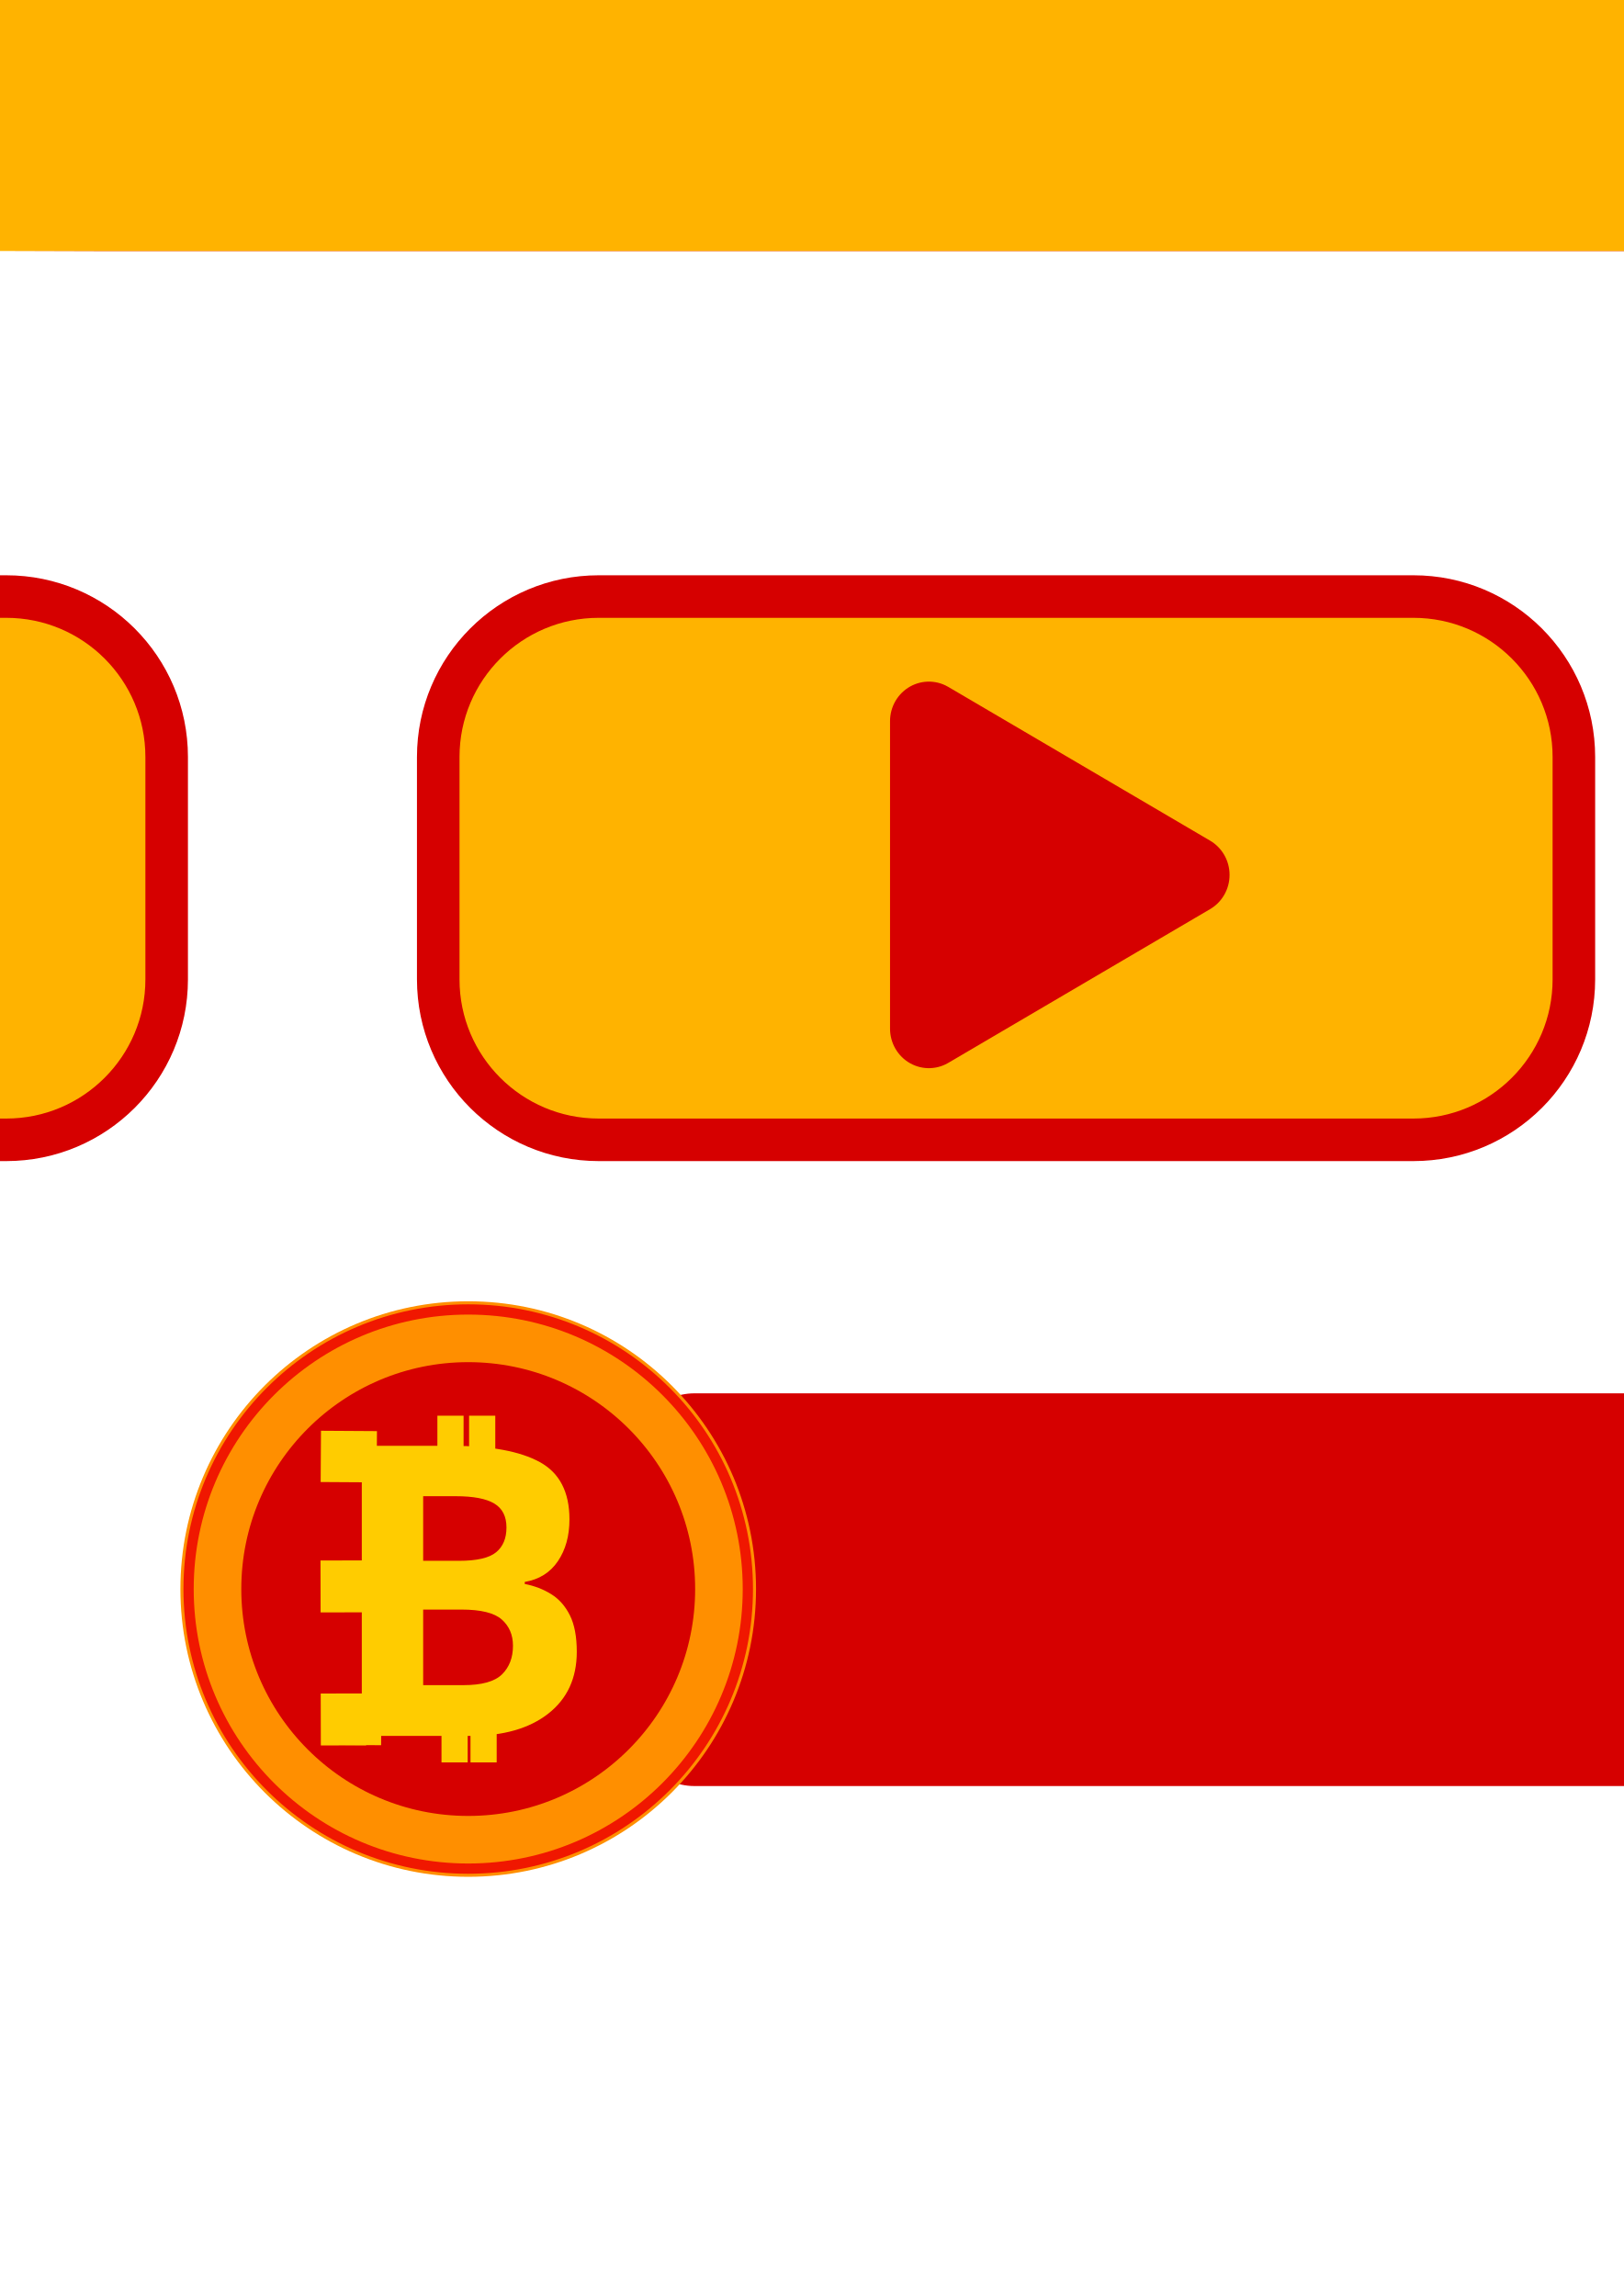
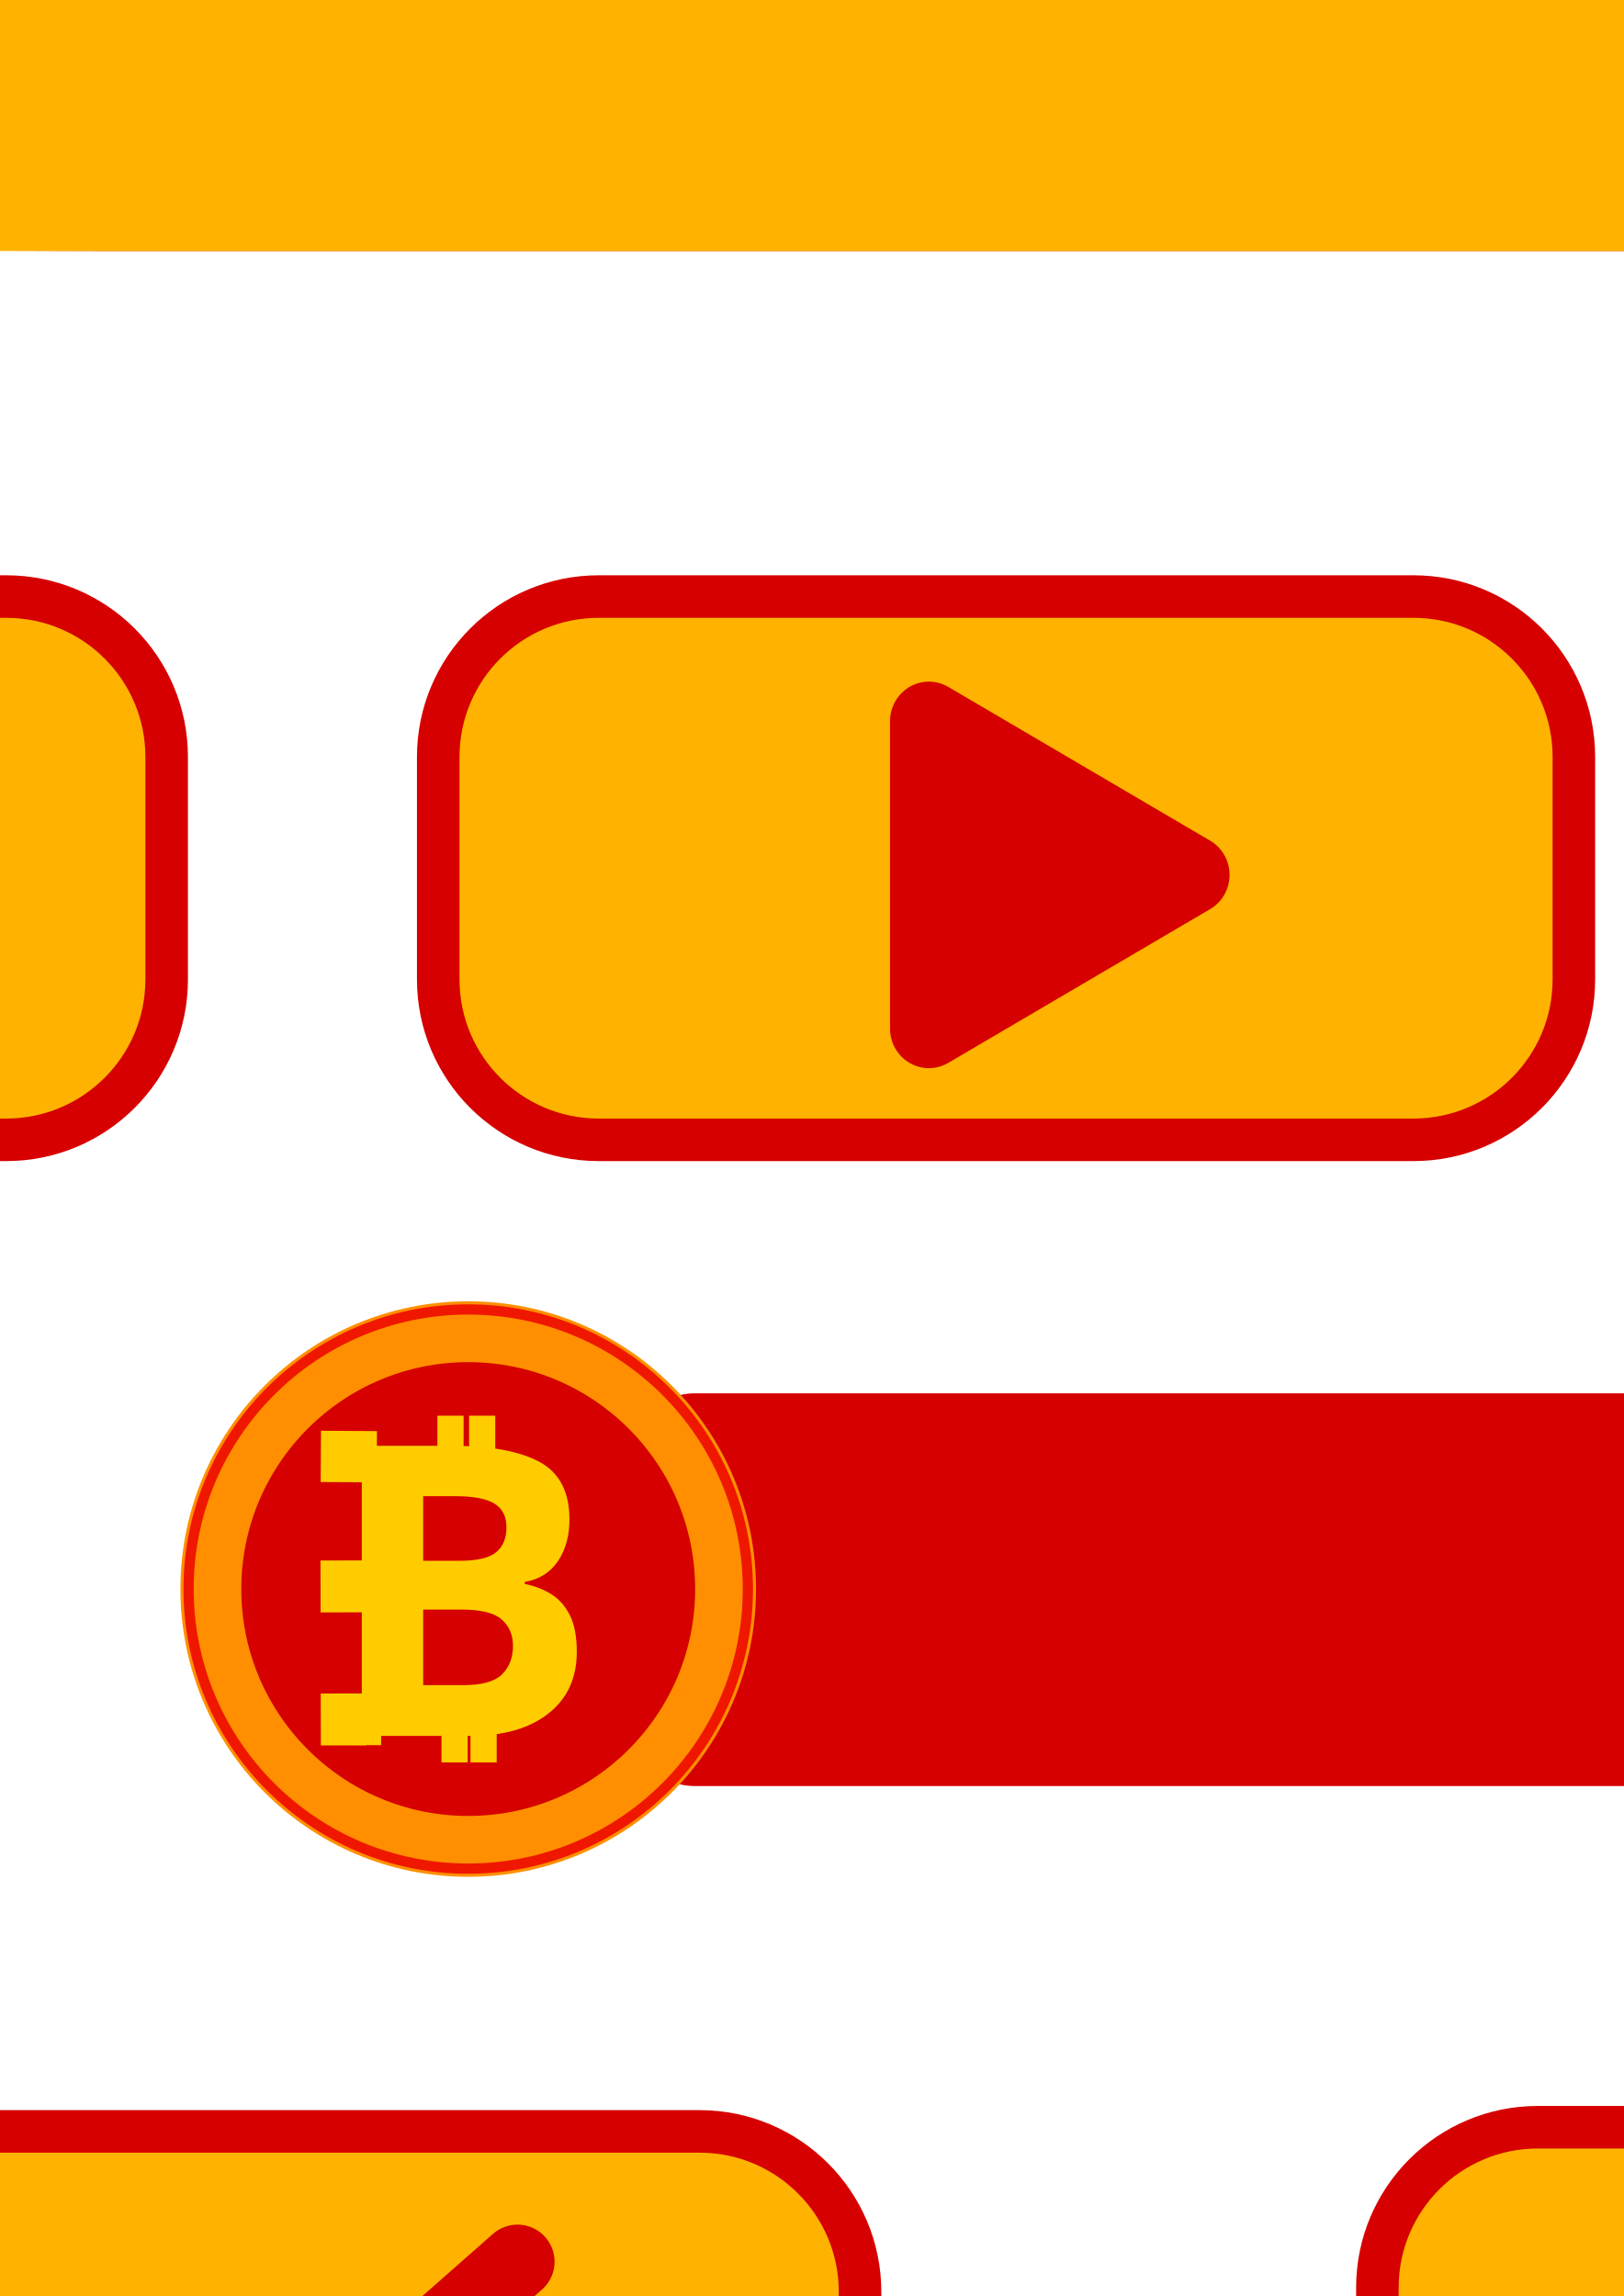
<svg xmlns="http://www.w3.org/2000/svg" width="210mm" height="297mm" viewBox="0 0 744.094 1052.362" id="svg2" version="1.1">
  <defs id="defs4" />
  <g id="layer1">
    <path style="fill:#d60000;fill-opacity:1;stroke:#d60000;stroke-width:34.429;stroke-linecap:round;stroke-linejoin:round;stroke-miterlimit:4;stroke-dasharray:none;stroke-dashoffset:0;stroke-opacity:1" d="m 43.642,-98.264 1216.067,0 c 40.101,0 43.431,40.712 43.431,95.031 0,54.319 -3.33,101.065 -43.431,101.065 l -1216.067,0 c -15.632,0 -69.977,-0.411 -128.494,0.048 1.634,-162.332 -2.856,-35.603 0,-195.372 58.433,-0.109 112.875,-0.772 128.494,-0.772 z" id="rect6694-2" />
    <rect style="fill:#ffb300;fill-opacity:1;stroke:#f22c00;stroke-width:0;stroke-linecap:round;stroke-linejoin:round;stroke-miterlimit:4;stroke-dasharray:none;stroke-dashoffset:0;stroke-opacity:1" id="rect6697-7" width="1136.22" height="230.535" x="-17.584" y="-115.489" rx="0" ry="0" />
    <rect style="fill:#ffb300;fill-opacity:1;stroke:#d60000;stroke-width:19.5;stroke-linecap:round;stroke-linejoin:round;stroke-miterlimit:4;stroke-dasharray:none;stroke-dashoffset:0;stroke-opacity:1" id="rect6729" width="520.431" height="249.008" x="-444.052" y="273.426" ry="73.539" rx="73.539" />
    <rect style="fill:#ffb300;fill-opacity:1;stroke:#d60000;stroke-width:19.5;stroke-linecap:round;stroke-linejoin:round;stroke-miterlimit:4;stroke-dasharray:none;stroke-dashoffset:0;stroke-opacity:1" id="rect6729-6" width="520.431" height="249.008" x="200.83" y="273.426" ry="73.539" rx="73.539" />
    <rect style="fill:#ffb300;fill-opacity:1;stroke:#d60000;stroke-width:19.5;stroke-linecap:round;stroke-linejoin:round;stroke-miterlimit:4;stroke-dasharray:none;stroke-dashoffset:0;stroke-opacity:1" id="rect6729-3" width="520.431" height="249.008" x="845.711" y="273.426" ry="73.539" rx="73.539" />
    <path style="fill:#d60000;fill-opacity:1;stroke:#d60000;stroke-width:70.742;stroke-linecap:round;stroke-linejoin:round;stroke-miterlimit:4;stroke-dasharray:none;stroke-dashoffset:0;stroke-opacity:1" id="path6692" d="M -984,12 -1222.5,149.698 l 0,-275.396 z" transform="matrix(0.5031455,0,0,0.5118537,1040.769,394.8595)" />
    <rect style="fill:#ffb300;fill-opacity:1;stroke:#d60000;stroke-width:19.5;stroke-linecap:round;stroke-linejoin:round;stroke-miterlimit:4;stroke-dasharray:none;stroke-dashoffset:0;stroke-opacity:1" id="rect6729-7" width="197.99" height="177.441" x="1617.185" y="-116.24" ry="73.539" rx="73.539" />
    <rect style="fill:none;fill-opacity:1;stroke:#d60000;stroke-width:10.8;stroke-linecap:round;stroke-linejoin:round;stroke-miterlimit:4;stroke-dasharray:none;stroke-dashoffset:0;stroke-opacity:1" id="rect6784-3-8" width="187.235" height="110.921" x="-281.551" y="380.068" rx="3.539" ry="73.539" />
    <path style="fill:#d60000;fill-opacity:1;stroke:#d60000;stroke-width:10.8;stroke-linecap:round;stroke-linejoin:round;stroke-miterlimit:4;stroke-dasharray:none;stroke-dashoffset:0;stroke-opacity:1" d="m -271.206,303.971 c 56.25,-1.67 110.602,-3.157 163.328,0 2.519,0.151 4.554,14.381 4.554,32.244 0,17.863 26.923,35.447 24.4,35.469 l -220.592,1.935 c -2.523,0.022 23.756,-19.54 23.756,-37.404 0,-17.863 2.032,-32.17 4.554,-32.244 z" id="rect6786-0-7" />
    <rect style="fill:#d60000;fill-opacity:1;stroke:#d60000;stroke-width:10.8;stroke-linecap:round;stroke-linejoin:round;stroke-miterlimit:4;stroke-dasharray:none;stroke-dashoffset:0;stroke-opacity:1" id="rect6789-74-6" width="139.622" height="78.032" x="-257.101" y="410.378" rx="3.539" ry="50" />
    <g id="g7158-9" transform="matrix(1.286839,0,0,1.289779,-1118.272,1110.339)">
      <rect ry="22.484" rx="0.194" y="-514.5" x="686.5" height="29" width="69.5" id="rect6791-5-9-0" style="fill:#d60000;fill-opacity:1;stroke:#ffb300;stroke-width:3.881;stroke-linecap:round;stroke-linejoin:round;stroke-miterlimit:4;stroke-dasharray:none;stroke-dashoffset:0;stroke-opacity:1" />
      <path style="fill:#d60000;fill-opacity:1;stroke:#ffb300;stroke-width:3.881;stroke-linecap:round;stroke-linejoin:round;stroke-miterlimit:4;stroke-dasharray:none;stroke-dashoffset:0;stroke-opacity:1" d="m 691.25,-533.5 59.5,0 0,19 -59.5,0 z" id="rect6793-6-7-6" />
      <circle r="6.25" cy="-500" cx="698.75" id="path6795-5-7-4-9" style="fill:#ffb300;fill-opacity:1;stroke:none;stroke-width:5;stroke-linecap:round;stroke-linejoin:round;stroke-miterlimit:4;stroke-dasharray:none;stroke-dashoffset:0;stroke-opacity:1" />
      <circle r="6.25" cy="-501" cx="742.75" id="path6795-5-1-9-0-8" style="fill:#ffb300;fill-opacity:1;stroke:none;stroke-width:5;stroke-linecap:round;stroke-linejoin:round;stroke-miterlimit:4;stroke-dasharray:none;stroke-dashoffset:0;stroke-opacity:1" />
      <rect rx="0" ry="0" y="-509.25" x="711" height="19.15" width="6.5" id="rect6829-08-9-7" style="fill:none;fill-opacity:1;stroke:#ffb300;stroke-width:3.105;stroke-linecap:round;stroke-linejoin:round;stroke-miterlimit:4;stroke-dasharray:none;stroke-dashoffset:0;stroke-opacity:1" />
      <rect rx="0" ry="0" y="-509.263" x="718.125" height="19.15" width="6.5" id="rect6829-0-2-8-1" style="fill:none;fill-opacity:1;stroke:#ffb300;stroke-width:3.105;stroke-linecap:round;stroke-linejoin:round;stroke-miterlimit:4;stroke-dasharray:none;stroke-dashoffset:0;stroke-opacity:1" />
      <rect rx="0" ry="0" y="-509.263" x="724.688" height="19.15" width="6.5" id="rect6829-1-5-4-6" style="fill:none;fill-opacity:1;stroke:#ffb300;stroke-width:3.105;stroke-linecap:round;stroke-linejoin:round;stroke-miterlimit:4;stroke-dasharray:none;stroke-dashoffset:0;stroke-opacity:1" />
    </g>
    <rect style="fill:#ffb300;fill-opacity:1;stroke:#d60000;stroke-width:19.5;stroke-linecap:round;stroke-linejoin:round;stroke-miterlimit:4;stroke-dasharray:none;stroke-dashoffset:0;stroke-opacity:1" id="rect6729-7-9" width="197.99" height="177.441" x="-560.434" y="840.556" ry="73.539" rx="73.539" />
    <rect style="fill:#ffb300;fill-opacity:1;stroke:#d60000;stroke-width:19.5;stroke-linecap:round;stroke-linejoin:round;stroke-miterlimit:4;stroke-dasharray:none;stroke-dashoffset:0;stroke-opacity:1" id="rect6729-7-6" width="197.99" height="177.441" x="1388.851" y="850.331" ry="73.539" rx="73.539" />
    <rect style="fill:#d60000;fill-opacity:1;stroke:#d60000;stroke-width:4.258;stroke-linecap:round;stroke-linejoin:round;stroke-miterlimit:4;stroke-dasharray:none;stroke-dashoffset:0;stroke-opacity:1" id="rect6808-4-6" width="117.663" height="118.532" x="1123.959" y="-204.685" rx="0" ry="0" transform="matrix(0.9007467,0.4343448,-0.4344308,0.9007052,0,0)" />
    <rect style="fill:#ffb300;fill-opacity:1;stroke:#d60000;stroke-width:4.258;stroke-linecap:round;stroke-linejoin:round;stroke-miterlimit:4;stroke-dasharray:none;stroke-dashoffset:0;stroke-opacity:1" id="rect6826-1-0" width="29.43" height="29.507" x="1123.96" y="-115.667" transform="matrix(0.9007467,0.4343448,-0.4344308,0.9007052,0,0)" />
    <rect style="fill:#ffb300;fill-opacity:1;stroke:#d60000;stroke-width:4.258;stroke-linecap:round;stroke-linejoin:round;stroke-miterlimit:4;stroke-dasharray:none;stroke-dashoffset:0;stroke-opacity:1" id="rect6826-0-38-9" width="29.43" height="29.507" x="1153.39" y="-145.372" transform="matrix(0.9007467,0.4343448,-0.4344308,0.9007052,0,0)" />
    <rect style="fill:#ffb300;fill-opacity:1;stroke:#d60000;stroke-width:4.258;stroke-linecap:round;stroke-linejoin:round;stroke-miterlimit:4;stroke-dasharray:none;stroke-dashoffset:0;stroke-opacity:1" id="rect6826-0-3-3-2" width="29.43" height="29.507" x="1182.556" y="-115.374" transform="matrix(0.9007467,0.4343448,-0.4344308,0.9007052,0,0)" />
    <rect style="fill:#ffb300;fill-opacity:1;stroke:#d60000;stroke-width:4.258;stroke-linecap:round;stroke-linejoin:round;stroke-miterlimit:4;stroke-dasharray:none;stroke-dashoffset:0;stroke-opacity:1" id="rect6826-0-5-3-8" width="29.43" height="29.507" x="1212.119" y="-145.226" transform="matrix(0.9007467,0.4343448,-0.4344308,0.9007052,0,0)" />
    <rect style="fill:#ffb300;fill-opacity:1;stroke:#d60000;stroke-width:4.258;stroke-linecap:round;stroke-linejoin:round;stroke-miterlimit:4;stroke-dasharray:none;stroke-dashoffset:0;stroke-opacity:1" id="rect6826-0-8-7-9" width="29.504" height="29.543" x="1123.871" y="-175.042" transform="matrix(0.9007467,0.4343448,-0.4344308,0.9007052,0,0)" />
    <rect style="fill:#ffb300;fill-opacity:1;stroke:#d60000;stroke-width:4.258;stroke-linecap:round;stroke-linejoin:round;stroke-miterlimit:4;stroke-dasharray:none;stroke-dashoffset:0;stroke-opacity:1" id="rect6826-0-81-6-8" width="29.43" height="29.507" x="1182.703" y="-174.932" transform="matrix(0.9007467,0.4343448,-0.4344308,0.9007052,0,0)" />
    <rect style="fill:#ffb300;fill-opacity:1;stroke:#d60000;stroke-width:4.258;stroke-linecap:round;stroke-linejoin:round;stroke-miterlimit:4;stroke-dasharray:none;stroke-dashoffset:0;stroke-opacity:1" id="rect6826-0-2-9-2" width="29.558" height="29.617" x="1212.045" y="-204.675" transform="matrix(0.9007467,0.4343448,-0.4344308,0.9007052,0,0)" />
    <rect style="fill:#ffb300;fill-opacity:1;stroke:#d60000;stroke-width:4.258;stroke-linecap:round;stroke-linejoin:round;stroke-miterlimit:4;stroke-dasharray:none;stroke-dashoffset:0;stroke-opacity:1" id="rect6826-0-83-8-1" width="29.321" height="29.635" x="1153.397" y="-204.675" transform="matrix(0.9007467,0.4343448,-0.4344308,0.9007052,0,0)" />
    <path style="fill:none;fill-rule:evenodd;stroke:#d60000;stroke-width:9.7;stroke-linecap:butt;stroke-linejoin:miter;stroke-miterlimit:4;stroke-dasharray:none;stroke-opacity:1" d="m 1097.902,300.03 -94.725,195.946" id="path6938-5" />
    <rect style="fill:#d60000;fill-opacity:1;stroke:#d60000;stroke-width:56.47;stroke-linecap:round;stroke-linejoin:round;stroke-miterlimit:4;stroke-dasharray:none;stroke-dashoffset:0;stroke-opacity:1" id="rect3336" width="521.794" height="123.53" x="318.281" y="666.861" />
    <g id="g7038" transform="matrix(0.6339352,0,0,0.6339352,252.6075,-247.9286)">
      <ellipse ry="178.315" rx="182.511" cy="1541.612" cx="-57.416" id="path4146-0" style="fill:#d60000;fill-opacity:1;stroke:none;stroke-width:23.8;stroke-linejoin:miter;stroke-miterlimit:4;stroke-dasharray:none;stroke-dashoffset:0;stroke-opacity:1" />
      <ellipse ry="186.05" rx="186.05" cy="1540" cx="-60" id="path4136-8" style="fill:none;fill-opacity:1;stroke:#ff8f00;stroke-width:44.011;stroke-linejoin:miter;stroke-miterlimit:4;stroke-dasharray:none;stroke-dashoffset:0;stroke-opacity:1" />
      <circle r="202.15" cy="1540" cx="-60" id="path4223-1" style="fill:none;fill-opacity:1;stroke:#f01700;stroke-width:7.414;stroke-linejoin:miter;stroke-miterlimit:4;stroke-dasharray:none;stroke-dashoffset:0;stroke-opacity:1" />
      <g id="g4148" transform="translate(-413.6729,1036.27)">
        <g id="g4225" transform="translate(4.912842,-0.3172992)">
          <text id="text4138" y="610.245" x="245.393" style="font-style:normal;font-weight:normal;font-size:48.456px;line-height:0%;font-family:sans-serif;letter-spacing:0px;word-spacing:0px;fill:#ffcc00;fill-opacity:1;stroke:none;stroke-width:0.1;stroke-linecap:butt;stroke-linejoin:miter;stroke-miterlimit:4;stroke-dasharray:none;stroke-opacity:1" xml:space="preserve">
            <tspan style="font-style:normal;font-variant:normal;font-weight:bold;font-stretch:normal;font-size:293.762px;line-height:0%;font-family:sans-serif;-inkscape-font-specification:'sans-serif Bold';letter-spacing:1.296px;fill:#ffcc00;stroke-width:0.1;stroke-miterlimit:4;stroke-dasharray:none" y="610.245" x="245.393" id="tspan4140">B</tspan>
          </text>
          <path id="path4165" d="m 242.207,408.137 40.465,0.253" style="fill:none;fill-rule:evenodd;stroke:#ffcc00;stroke-width:37.07;stroke-linecap:butt;stroke-linejoin:miter;stroke-miterlimit:4;stroke-dasharray:none;stroke-opacity:1" />
          <path id="path4165-3" d="m 245.438,598.172 40.465,0.253" style="fill:none;fill-rule:evenodd;stroke:#ffcc00;stroke-width:37.07;stroke-linecap:butt;stroke-linejoin:miter;stroke-miterlimit:4;stroke-dasharray:none;stroke-opacity:1" />
          <path id="path4194" d="m 335.939,378.712 0,35.671" style="fill:none;fill-rule:evenodd;stroke:#ffcc00;stroke-width:18.929;stroke-linecap:butt;stroke-linejoin:miter;stroke-miterlimit:4;stroke-dasharray:none;stroke-opacity:1" />
          <path id="path4194-6" d="m 358.857,378.712 0,35.671" style="fill:none;fill-rule:evenodd;stroke:#ffcc00;stroke-width:18.929;stroke-linecap:butt;stroke-linejoin:miter;stroke-miterlimit:4;stroke-dasharray:none;stroke-opacity:1" />
          <path id="path4194-7" d="m 338.906,593.712 0,35.671" style="fill:none;fill-rule:evenodd;stroke:#ffcc00;stroke-width:18.929;stroke-linecap:butt;stroke-linejoin:miter;stroke-miterlimit:4;stroke-dasharray:none;stroke-opacity:1" />
          <path id="path4194-70" d="m 359.867,593.712 0,35.671" style="fill:none;fill-rule:evenodd;stroke:#ffcc00;stroke-width:18.929;stroke-linecap:butt;stroke-linejoin:miter;stroke-miterlimit:4;stroke-dasharray:none;stroke-opacity:1" />
        </g>
        <path style="fill:none;fill-rule:evenodd;stroke:#ffcc00;stroke-width:37.543;stroke-linecap:butt;stroke-linejoin:miter;stroke-miterlimit:4;stroke-dasharray:none;stroke-opacity:1" d="m 247.085,598.05 32.707,-0.074" id="path4257" />
        <path style="fill:none;fill-rule:evenodd;stroke:#ffcc00;stroke-width:37.543;stroke-linecap:butt;stroke-linejoin:miter;stroke-miterlimit:4;stroke-dasharray:none;stroke-opacity:1" d="m 246.918,501.866 32.707,-0.074" id="path4257-8" />
      </g>
    </g>
    <g id="g4320" transform="matrix(1,0,0,-1,-557.7492,1861.866)">
      <path id="path3344" d="m 94.982,881.674 c -13.622,0 -26.686,5.368 -36.318,14.924 -9.632,9.556 -15.043,22.516 -15.043,36.031 -9e-6,13.514 5.411,26.475 15.043,36.031 9.632,9.556 22.696,14.924 36.318,14.924 13.622,0 26.686,-5.368 36.318,-14.924 9.632,-9.556 15.043,-22.516 15.043,-36.03 1e-5,-13.514 -5.411,-26.475 -15.043,-36.03 -9.632,-9.556 -22.696,-14.924 -36.318,-14.924 z m 0,27.2 c 13.119,4e-5 23.755,10.635 23.755,23.755 4e-5,13.12 -10.635,23.755 -23.755,23.755 -13.12,5e-5 -24.507,-10.886 -24.507,-24.006 3.1e-5,-13.12 11.387,-23.504 24.507,-23.504 z" style="opacity:1;fill:#d60000;fill-opacity:1;fill-rule:nonzero;stroke:none;stroke-width:7.741;stroke-linecap:round;stroke-linejoin:round;stroke-miterlimit:4;stroke-dasharray:none;stroke-dashoffset:0;stroke-opacity:1" />
      <g transform="matrix(0.06637486,0,0,0.06637486,28.23594,866.2371)" style="opacity:0.98;stroke:none" id="g4232">
        <rect style="opacity:1;fill:#d60000;fill-opacity:1;fill-rule:nonzero;stroke:none;stroke-width:85.712;stroke-linecap:round;stroke-linejoin:round;stroke-miterlimit:4;stroke-dasharray:none;stroke-dashoffset:0;stroke-opacity:1" id="rect4151-55" width="305.505" height="354.655" x="847.247" y="41.327" />
        <rect style="opacity:1;fill:#d60000;fill-opacity:1;fill-rule:nonzero;stroke:none;stroke-width:85.712;stroke-linecap:round;stroke-linejoin:round;stroke-miterlimit:4;stroke-dasharray:none;stroke-dashoffset:0;stroke-opacity:1" id="rect4151-1" width="305.505" height="354.655" x="-1152.753" y="-1951.097" transform="scale(-1,-1)" />
      </g>
      <rect transform="matrix(0.6999742,0.7141681,-0.7141681,0.6999742,0,0)" y="521.864" x="721.332" height="23.54" width="20.278" id="rect4151-2" style="opacity:0.98;fill:#d60000;fill-opacity:1;fill-rule:nonzero;stroke:none;stroke-width:85.712;stroke-linecap:round;stroke-linejoin:round;stroke-miterlimit:4;stroke-dasharray:none;stroke-dashoffset:0;stroke-opacity:1" />
      <rect transform="matrix(-0.6999742,-0.7141681,0.7141681,-0.6999742,0,0)" y="-648.625" x="-741.61" height="23.54" width="20.278" id="rect4151-1-5" style="opacity:0.98;fill:#d60000;fill-opacity:1;fill-rule:nonzero;stroke:none;stroke-width:85.712;stroke-linecap:round;stroke-linejoin:round;stroke-miterlimit:4;stroke-dasharray:none;stroke-dashoffset:0;stroke-opacity:1" />
      <g style="opacity:1" id="g4232-2-6" transform="matrix(-0.04702823,0.04683982,-0.04683982,-0.04702823,187.4577,932.6222)">
        <rect style="opacity:1;fill:#d60000;fill-opacity:1;fill-rule:nonzero;stroke:none;stroke-width:85.712;stroke-linecap:round;stroke-linejoin:round;stroke-miterlimit:4;stroke-dasharray:none;stroke-dashoffset:0;stroke-opacity:1" id="rect4151-18-2" width="305.505" height="354.655" x="847.247" y="41.327" />
        <rect style="opacity:1;fill:#d60000;fill-opacity:1;fill-rule:nonzero;stroke:none;stroke-width:85.712;stroke-linecap:round;stroke-linejoin:round;stroke-miterlimit:4;stroke-dasharray:none;stroke-dashoffset:0;stroke-opacity:1" id="rect4151-1-57-3" width="305.505" height="354.655" x="-1152.753" y="-1951.097" transform="scale(-1,-1)" />
      </g>
      <g style="opacity:1" id="g4232-4" transform="matrix(0,0.06637486,-0.06637486,0,161.0155,866.5183)">
        <rect style="opacity:0.98;fill:#d60000;fill-opacity:1;fill-rule:nonzero;stroke:none;stroke-width:85.712;stroke-linecap:round;stroke-linejoin:round;stroke-miterlimit:4;stroke-dasharray:none;stroke-dashoffset:0;stroke-opacity:1" id="rect4151-5" width="305.505" height="354.655" x="847.247" y="41.327" />
        <rect style="opacity:0.98;fill:#d60000;fill-opacity:1;fill-rule:nonzero;stroke:none;stroke-width:85.712;stroke-linecap:round;stroke-linejoin:round;stroke-miterlimit:4;stroke-dasharray:none;stroke-dashoffset:0;stroke-opacity:1" id="rect4151-1-7" width="305.505" height="354.655" x="-1152.753" y="-1951.097" transform="scale(-1,-1)" />
      </g>
    </g>
    <g transform="translate(-3147.82,-142.1902)" id="g12576">
      <path id="rect12287-4" d="m 4599.078,1067.341 c 51.486,-12.23 112.855,-20.427 83,16.25 l 0.75,46.5 c -11.712,20.562 -60.485,3.323 -83.75,0 z" style="fill:#d60000;fill-opacity:1;stroke:none;stroke-width:14.3;stroke-linecap:round;stroke-linejoin:round;stroke-miterlimit:4;stroke-dasharray:none;stroke-dashoffset:0;stroke-opacity:1" />
      <path id="rect12290-5" d="m 4622.328,1077.841 61.5,0.25 c 15.005,10.433 6.678,16.31 0.5,22.25 l -62,-0.75 z" style="fill:#d60000;fill-opacity:1;stroke:none;stroke-width:14.3;stroke-linecap:round;stroke-linejoin:round;stroke-miterlimit:4;stroke-dasharray:none;stroke-dashoffset:0;stroke-opacity:1" />
      <path id="rect12293-2" d="m 4625.578,1090.591 57.75,0 c 1.31,9.583 13.505,19.167 0,28.75 l -57.75,0 z" style="fill:#d60000;fill-opacity:1;stroke:none;stroke-width:14.3;stroke-linecap:round;stroke-linejoin:round;stroke-miterlimit:4;stroke-dasharray:none;stroke-dashoffset:0;stroke-opacity:1" />
      <path id="rect12296-5" d="m 4623.078,1109.091 52.25,0 c 7.382,9.724 20.245,22.191 -1.5,28.262 -15.439,0.809 -31.032,1.044 -52.75,-3.655 z" style="fill:#d60000;fill-opacity:1;stroke:none;stroke-width:14.3;stroke-linecap:round;stroke-linejoin:round;stroke-miterlimit:4;stroke-dasharray:none;stroke-dashoffset:0;stroke-opacity:1" />
      <path id="rect12299-5" d="m 4637.328,1024.341 c 12.129,-19.476 16.803,-5.548 20.5,10 l -13.5,44.25 -44.75,-10.75 c 16.708,-12.025 27.616,-27.53 37.75,-43.5 z" style="fill:#d60000;fill-opacity:1;stroke:none;stroke-width:14.3;stroke-linecap:round;stroke-linejoin:round;stroke-miterlimit:4;stroke-dasharray:none;stroke-dashoffset:0;stroke-opacity:1" />
      <rect rx="6.5" ry="6.5" y="1061.341" x="4569.078" height="74.75" width="21.25" id="rect12302-2" style="fill:#d60000;fill-opacity:1;stroke:none;stroke-width:14.3;stroke-linecap:round;stroke-linejoin:round;stroke-miterlimit:4;stroke-dasharray:none;stroke-dashoffset:0;stroke-opacity:1" />
    </g>
    <path style="fill:#d60000;fill-opacity:1;stroke:#d60000;stroke-width:37.329;stroke-linecap:round;stroke-linejoin:round;stroke-miterlimit:4;stroke-dasharray:none;stroke-dashoffset:0;stroke-opacity:1" id="path12274" d="m 787.717,-469.978 -71.148,61.809 17.687,96.626 -80.77,-48.566 -86.432,46.681 21.229,-91.824 -71.105,-67.776 93.891,-8.185 42.487,-88.569 36.798,86.766 z" transform="matrix(0.3838136,0,0,0.3823569,1463.867,137.9951)" />
    <path style="opacity:1;fill:#d60000;fill-opacity:1;fill-rule:nonzero;stroke:#d60000;stroke-width:21.337;stroke-linecap:round;stroke-linejoin:round;stroke-miterlimit:4;stroke-dasharray:none;stroke-dashoffset:0;stroke-opacity:1" d="m -300.202,-11.492 201.699,-78.259 -3e-5,179.009 L -300.634,8.487 c -5.49,-15.246 -7.359,-6.201 0.432,-19.978 z" id="path4204" />
+     <rect style="fill:#ffb300;fill-opacity:1;stroke:#d60000;stroke-width:19.5;stroke-linecap:round;stroke-linejoin:round;stroke-miterlimit:4;stroke-dasharray:none;stroke-dashoffset:0;stroke-opacity:1" id="rect6729-6-7" width="520.431" height="249.008" x="-126.301" y="976.92" ry="73.539" rx="73.539" />
+     <rect style="fill:#ffb300;fill-opacity:1;stroke:#d60000;stroke-width:19.5;stroke-linecap:round;stroke-linejoin:round;stroke-miterlimit:4;stroke-dasharray:none;stroke-dashoffset:0;stroke-opacity:1" id="rect6729-6-7-3" width="520.431" height="249.008" x="631.213" y="975.001" ry="73.539" rx="73.539" />
+     <g id="g4273" transform="translate(4.861873,-16.31434)">
+       <path id="path4256" d="M 822.856,1179.53 950.277,1052.109" style="fill:#d60000;fill-opacity:1;fill-rule:evenodd;stroke:#d60000;stroke-width:34.387;stroke-linecap:round;stroke-linejoin:round;stroke-miterlimit:4;stroke-dasharray:none;stroke-opacity:1" />
+       <path id="path4256-9" d="M 950.277,1179.53 822.856,1052.109" style="fill:#d60000;fill-opacity:1;fill-rule:evenodd;stroke:#d60000;stroke-width:34.387;stroke-linecap:round;stroke-linejoin:round;stroke-miterlimit:4;stroke-dasharray:none;stroke-opacity:1" />
+     </g>
+     <path style="fill:none;fill-rule:evenodd;stroke:#d60000;stroke-width:34;stroke-linecap:round;stroke-linejoin:round;stroke-miterlimit:4;stroke-dasharray:none;stroke-opacity:1" d="M 20,1099.505 92.857,1163.791 237.143,1036.648" id="path4277" />
  </g>
</svg>
